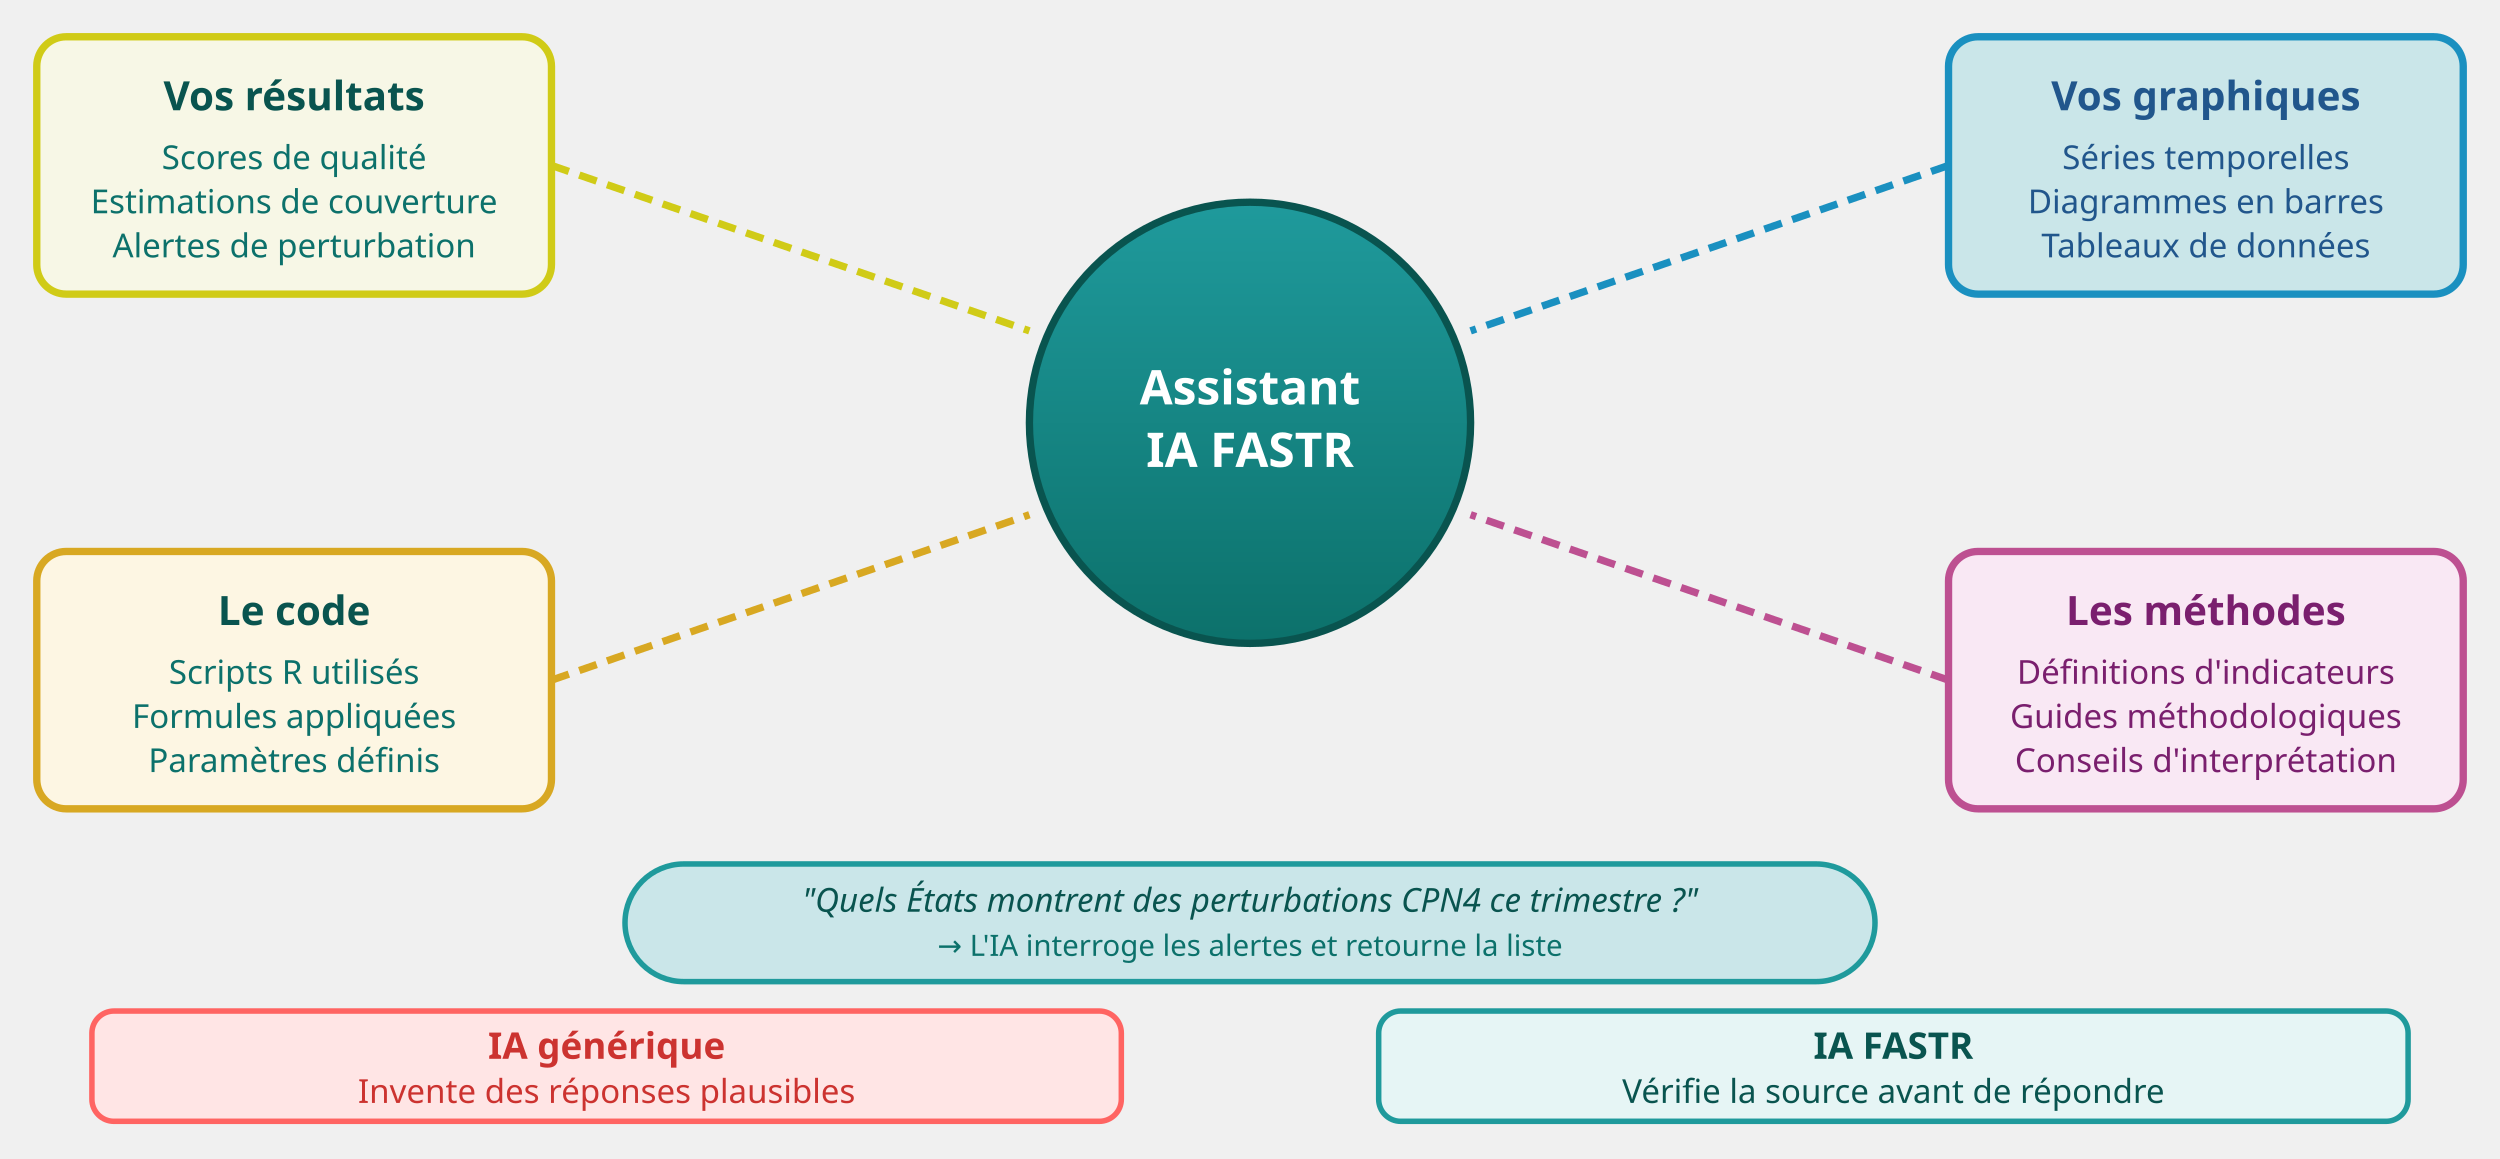
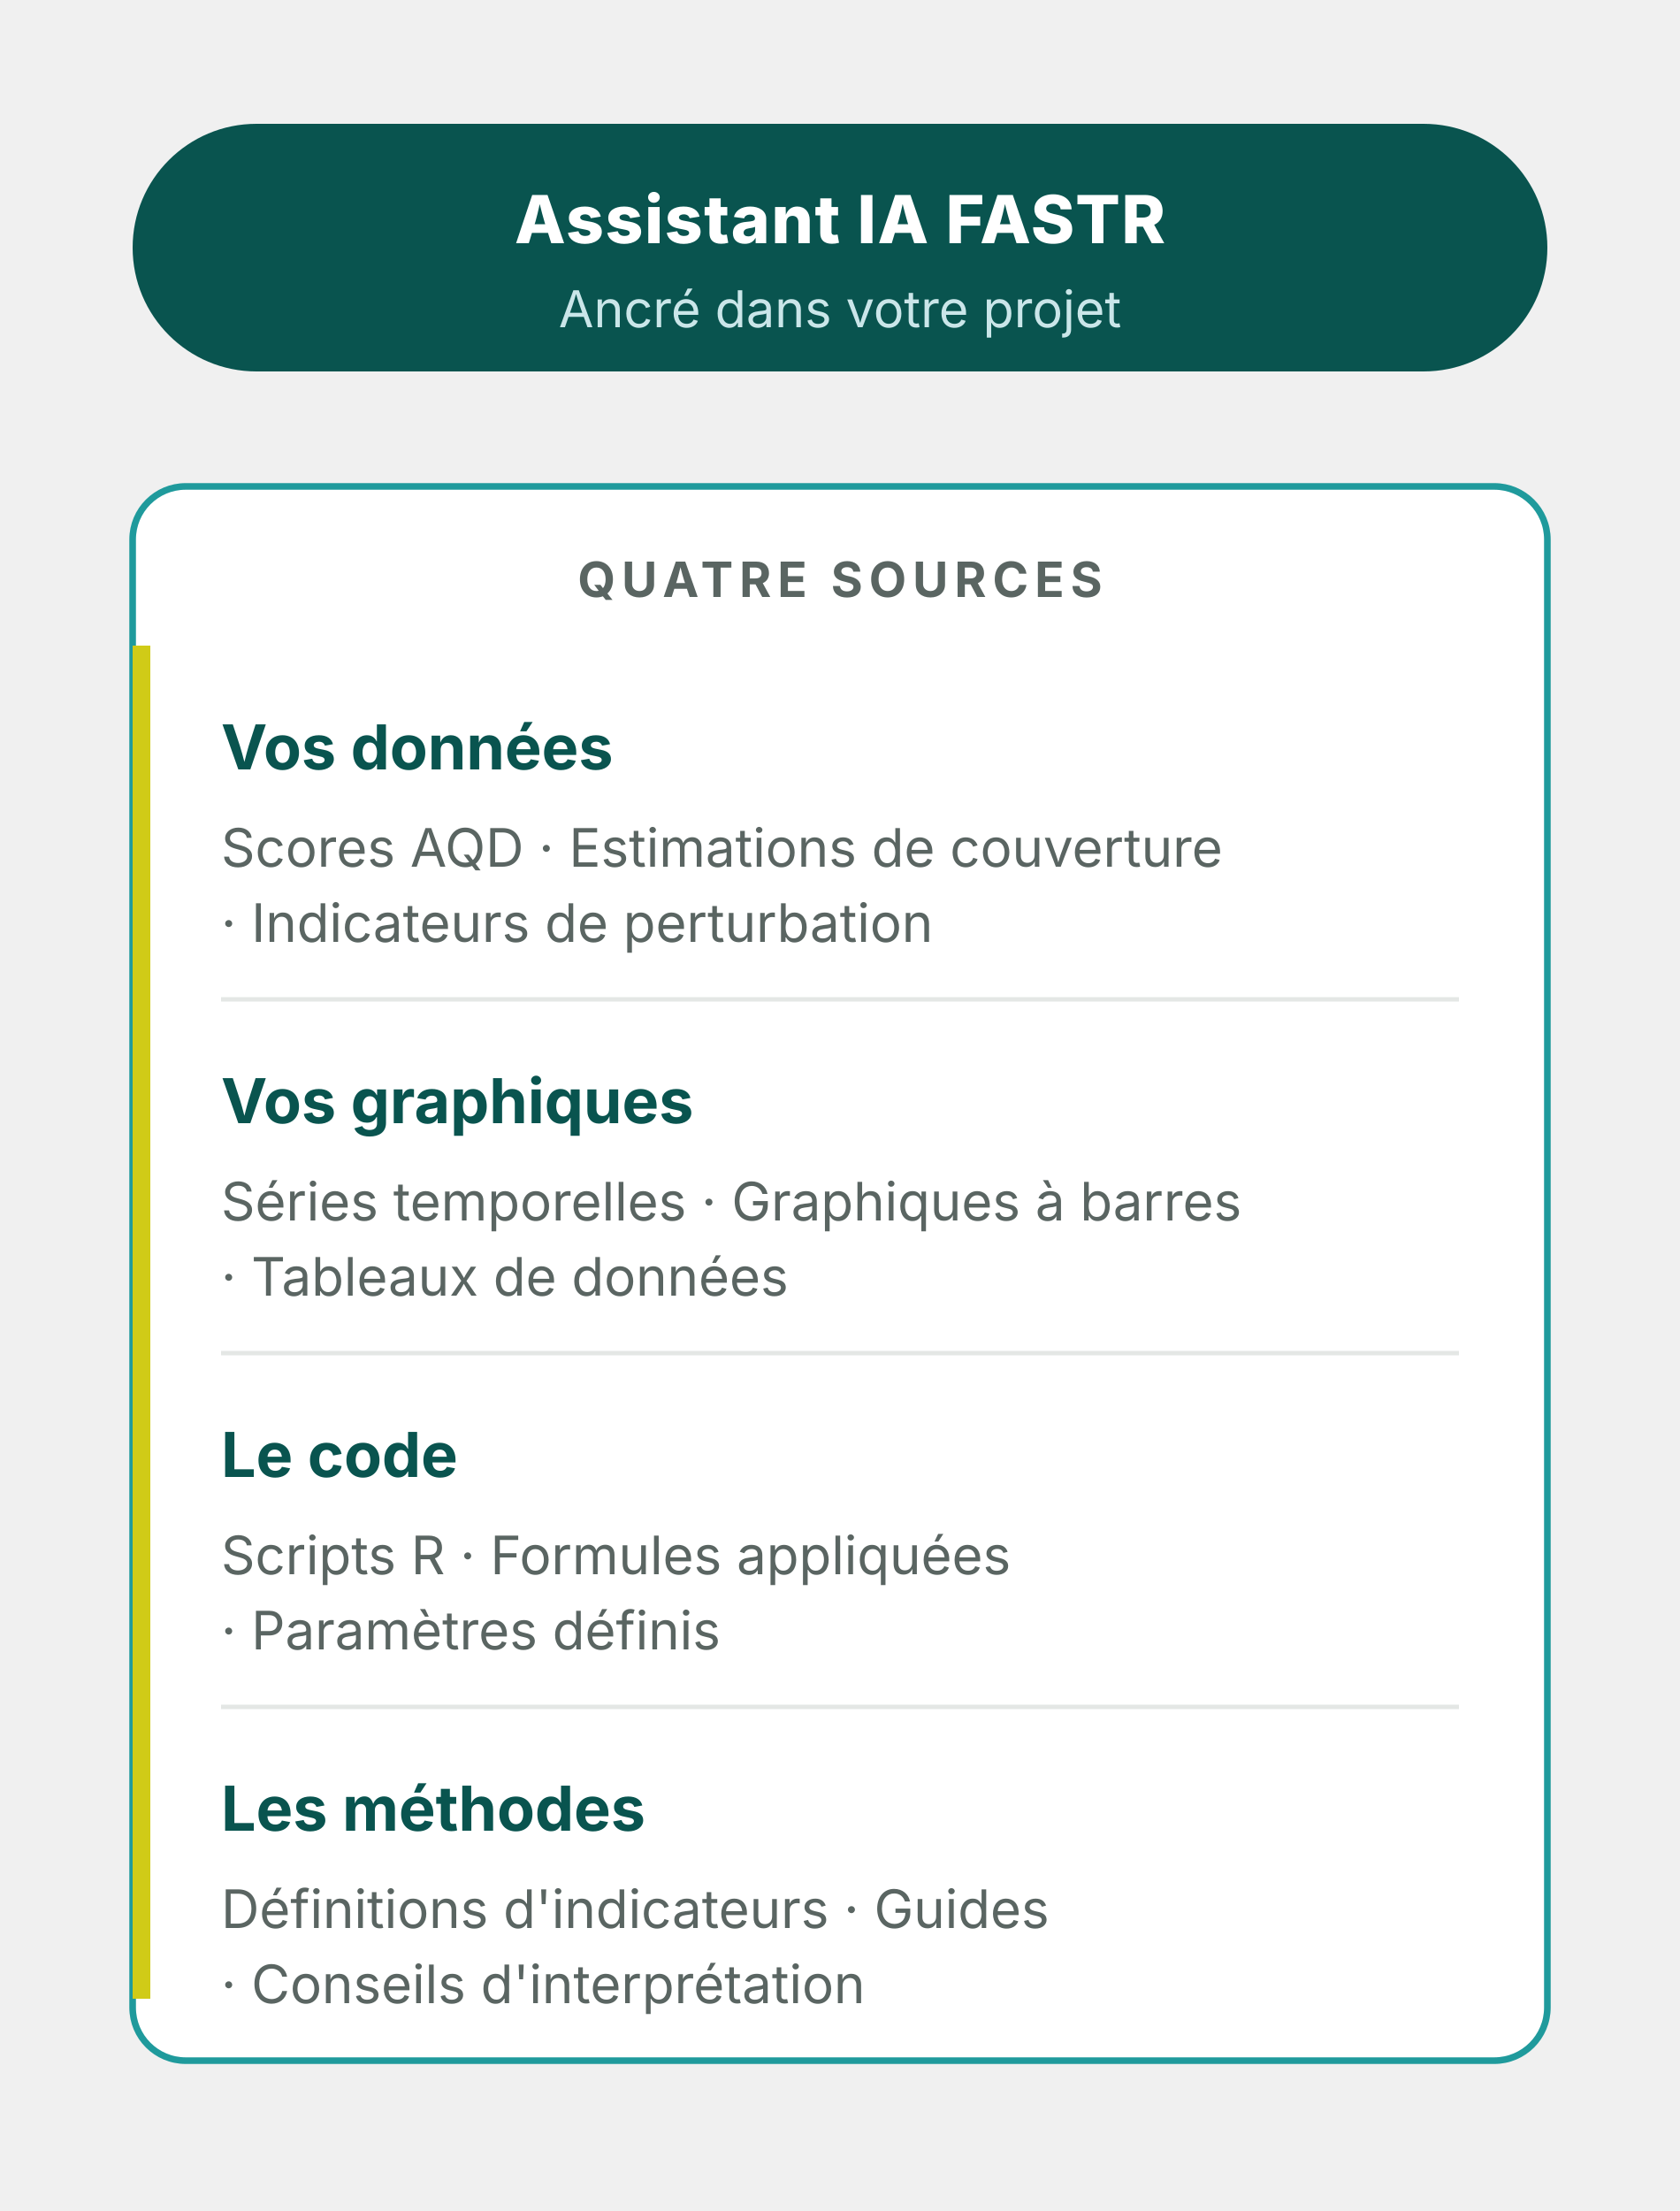
- <svg xmlns="http://www.w3.org/2000/svg" viewBox="60 30 680 315">
-   <defs>
-     <linearGradient id="aiGradient" x1="0%" y1="0%" x2="0%" y2="100%">
-       <stop offset="0%" style="stop-color:#1F9A9C;stop-opacity:1" />
-       <stop offset="100%" style="stop-color:#0C716B;stop-opacity:1" />
-     </linearGradient>
-   </defs>
-   <g transform="translate(340, 95)">
-     <circle cx="60" cy="50" r="60" fill="url(#aiGradient)" stroke="#09544F" stroke-width="2" />
-     <text x="60" y="45" text-anchor="middle" font-family="system-ui, sans-serif" font-size="13" font-weight="700" fill="white">Assistant</text>
-     <text x="60" y="62" text-anchor="middle" font-family="system-ui, sans-serif" font-size="13" font-weight="700" fill="white">IA FASTR</text>
+ <svg xmlns="http://www.w3.org/2000/svg" viewBox="0 0 380 500" font-family="Inter, Helvetica, Arial, sans-serif">
+   <rect x="30" y="28" width="320" height="56" rx="28" fill="#09544F" />
+   <text x="190" y="55" text-anchor="middle" font-size="15" font-weight="800" fill="#ffffff" letter-spacing="0.3">Assistant IA FASTR</text>
+   <text x="190" y="74" text-anchor="middle" font-size="11.5" fill="#CAE6E9">Ancré dans votre projet</text>
+   <rect x="30" y="110" width="320" height="356" rx="12" fill="#ffffff" stroke="#1F9A9C" stroke-width="1.5" />
+   <text x="190" y="135" text-anchor="middle" font-size="11" font-weight="700" fill="#5A6562" letter-spacing="1.4">QUATRE SOURCES</text>
+   <g stroke="#E4E7E5" stroke-width="1">
+     <line x1="50" y1="226" x2="330" y2="226" />
+     <line x1="50" y1="306" x2="330" y2="306" />
+     <line x1="50" y1="386" x2="330" y2="386" />
  </g>
-   <g transform="translate(70, 40)">
-     <rect x="0" y="0" width="140" height="70" rx="8" fill="#f7f7e6" stroke="#D0CB17" stroke-width="2" />
-     <text x="70" y="20" text-anchor="middle" font-family="system-ui, sans-serif" font-size="11" font-weight="600" fill="#09544F">Vos résultats</text>
-     <text x="70" y="36" text-anchor="middle" font-family="system-ui, sans-serif" font-size="9" fill="#0C716B">Scores de qualité</text>
-     <text x="70" y="48" text-anchor="middle" font-family="system-ui, sans-serif" font-size="9" fill="#0C716B">Estimations de couverture</text>
-     <text x="70" y="60" text-anchor="middle" font-family="system-ui, sans-serif" font-size="9" fill="#0C716B">Alertes de perturbation</text>
-   </g>
-   <line x1="210" y1="75" x2="340" y2="120" stroke="#D0CB17" stroke-width="2" stroke-dasharray="5,3" />
-   <g transform="translate(590, 40)">
-     <rect x="0" y="0" width="140" height="70" rx="8" fill="#CAE6E9" stroke="#1A90C0" stroke-width="2" />
-     <text x="70" y="20" text-anchor="middle" font-family="system-ui, sans-serif" font-size="11" font-weight="600" fill="#21568C">Vos graphiques</text>
-     <text x="70" y="36" text-anchor="middle" font-family="system-ui, sans-serif" font-size="9" fill="#21568C">Séries temporelles</text>
-     <text x="70" y="48" text-anchor="middle" font-family="system-ui, sans-serif" font-size="9" fill="#21568C">Diagrammes en barres</text>
-     <text x="70" y="60" text-anchor="middle" font-family="system-ui, sans-serif" font-size="9" fill="#21568C">Tableaux de données</text>
-   </g>
-   <line x1="590" y1="75" x2="460" y2="120" stroke="#1A90C0" stroke-width="2" stroke-dasharray="5,3" />
-   <g transform="translate(70, 180)">
-     <rect x="0" y="0" width="140" height="70" rx="8" fill="#fdf6e3" stroke="#D8A822" stroke-width="2" />
-     <text x="70" y="20" text-anchor="middle" font-family="system-ui, sans-serif" font-size="11" font-weight="600" fill="#09544F">Le code</text>
-     <text x="70" y="36" text-anchor="middle" font-family="system-ui, sans-serif" font-size="9" fill="#0C716B">Scripts R utilisés</text>
-     <text x="70" y="48" text-anchor="middle" font-family="system-ui, sans-serif" font-size="9" fill="#0C716B">Formules appliquées</text>
-     <text x="70" y="60" text-anchor="middle" font-family="system-ui, sans-serif" font-size="9" fill="#0C716B">Paramètres définis</text>
-   </g>
-   <line x1="210" y1="215" x2="340" y2="170" stroke="#D8A822" stroke-width="2" stroke-dasharray="5,3" />
-   <g transform="translate(590, 180)">
-     <rect x="0" y="0" width="140" height="70" rx="8" fill="#f9e8f4" stroke="#BD5091" stroke-width="2" />
-     <text x="70" y="20" text-anchor="middle" font-family="system-ui, sans-serif" font-size="11" font-weight="600" fill="#7A1F6E">Les méthodes</text>
-     <text x="70" y="36" text-anchor="middle" font-family="system-ui, sans-serif" font-size="9" fill="#7A1F6E">Définitions d'indicateurs</text>
-     <text x="70" y="48" text-anchor="middle" font-family="system-ui, sans-serif" font-size="9" fill="#7A1F6E">Guides méthodologiques</text>
-     <text x="70" y="60" text-anchor="middle" font-family="system-ui, sans-serif" font-size="9" fill="#7A1F6E">Conseils d'interprétation</text>
-   </g>
-   <line x1="590" y1="215" x2="460" y2="170" stroke="#BD5091" stroke-width="2" stroke-dasharray="5,3" />
-   <g transform="translate(230, 265)">
-     <rect x="0" y="0" width="340" height="32" rx="16" fill="#CAE6E9" stroke="#1F9A9C" stroke-width="1.5" />
-     <text x="170" y="13" text-anchor="middle" font-family="system-ui, sans-serif" font-size="9" fill="#09544F" font-style="italic">"Quels États montrent des perturbations CPN4 ce trimestre ?"</text>
-     <text x="170" y="25" text-anchor="middle" font-family="system-ui, sans-serif" font-size="8" fill="#0C716B">→ L'IA interroge les alertes et retourne la liste</text>
-   </g>
-   <g transform="translate(85, 305)">
-     <rect x="0" y="0" width="280" height="30" rx="6" fill="#ffe5e5" stroke="#FF6462" stroke-width="1.5" />
-     <text x="140" y="13" text-anchor="middle" font-family="system-ui, sans-serif" font-size="10" font-weight="600" fill="#cc3330">IA générique</text>
-     <text x="140" y="25" text-anchor="middle" font-family="system-ui, sans-serif" font-size="9" fill="#cc3330">Invente des réponses plausibles</text>
-   </g>
-   <g transform="translate(435, 305)">
-     <rect x="0" y="0" width="280" height="30" rx="6" fill="#e6f5f5" stroke="#1F9A9C" stroke-width="1.5" />
-     <text x="140" y="13" text-anchor="middle" font-family="system-ui, sans-serif" font-size="10" font-weight="600" fill="#09544F">IA FASTR</text>
-     <text x="140" y="25" text-anchor="middle" font-family="system-ui, sans-serif" font-size="9" fill="#09544F">Vérifie la source avant de répondre</text>
-   </g>
+   <rect x="30" y="146" width="4" height="306" fill="#D0CB17" />
+   <text x="50" y="174" font-size="14" font-weight="700" fill="#09544F">Vos données</text>
+   <text x="50" y="196" font-size="12" fill="#5A6562">Scores AQD · Estimations de couverture</text>
+   <text x="50" y="213" font-size="12" fill="#5A6562">· Indicateurs de perturbation</text>
+   <text x="50" y="254" font-size="14" font-weight="700" fill="#09544F">Vos graphiques</text>
+   <text x="50" y="276" font-size="12" fill="#5A6562">Séries temporelles · Graphiques à barres</text>
+   <text x="50" y="293" font-size="12" fill="#5A6562">· Tableaux de données</text>
+   <text x="50" y="334" font-size="14" font-weight="700" fill="#09544F">Le code</text>
+   <text x="50" y="356" font-size="12" fill="#5A6562">Scripts R · Formules appliquées</text>
+   <text x="50" y="373" font-size="12" fill="#5A6562">· Paramètres définis</text>
+   <text x="50" y="414" font-size="14" font-weight="700" fill="#09544F">Les méthodes</text>
+   <text x="50" y="436" font-size="12" fill="#5A6562">Définitions d'indicateurs · Guides</text>
+   <text x="50" y="453" font-size="12" fill="#5A6562">· Conseils d'interprétation</text>
</svg>
